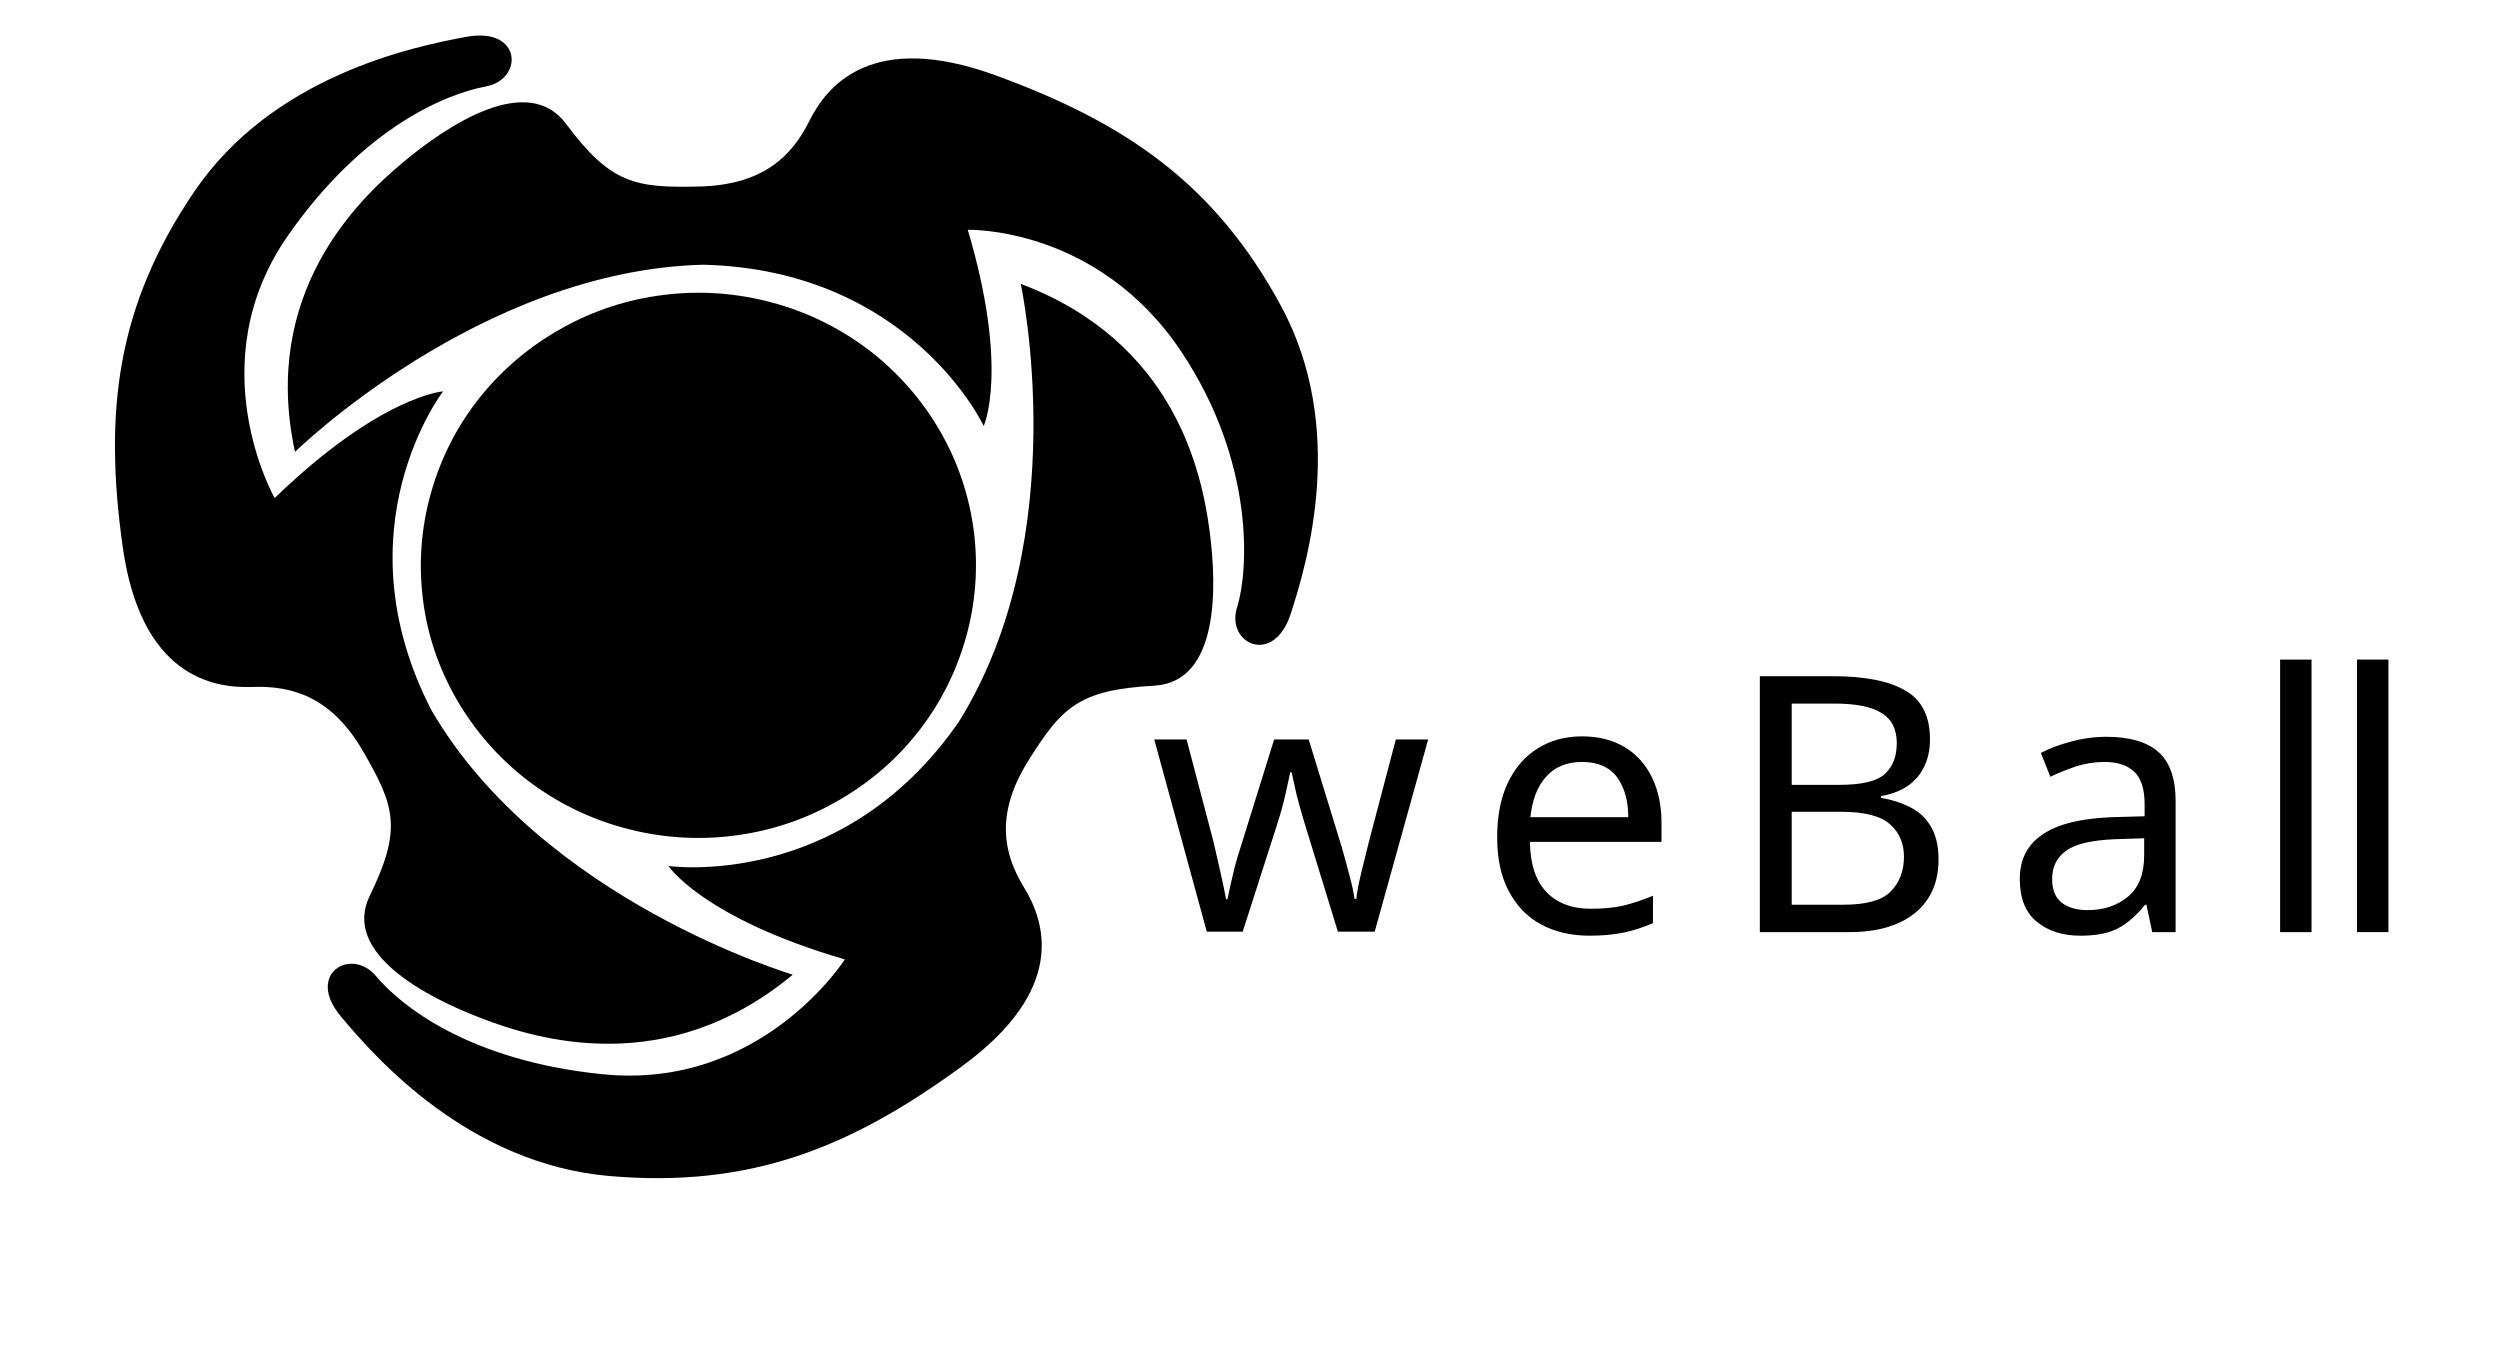
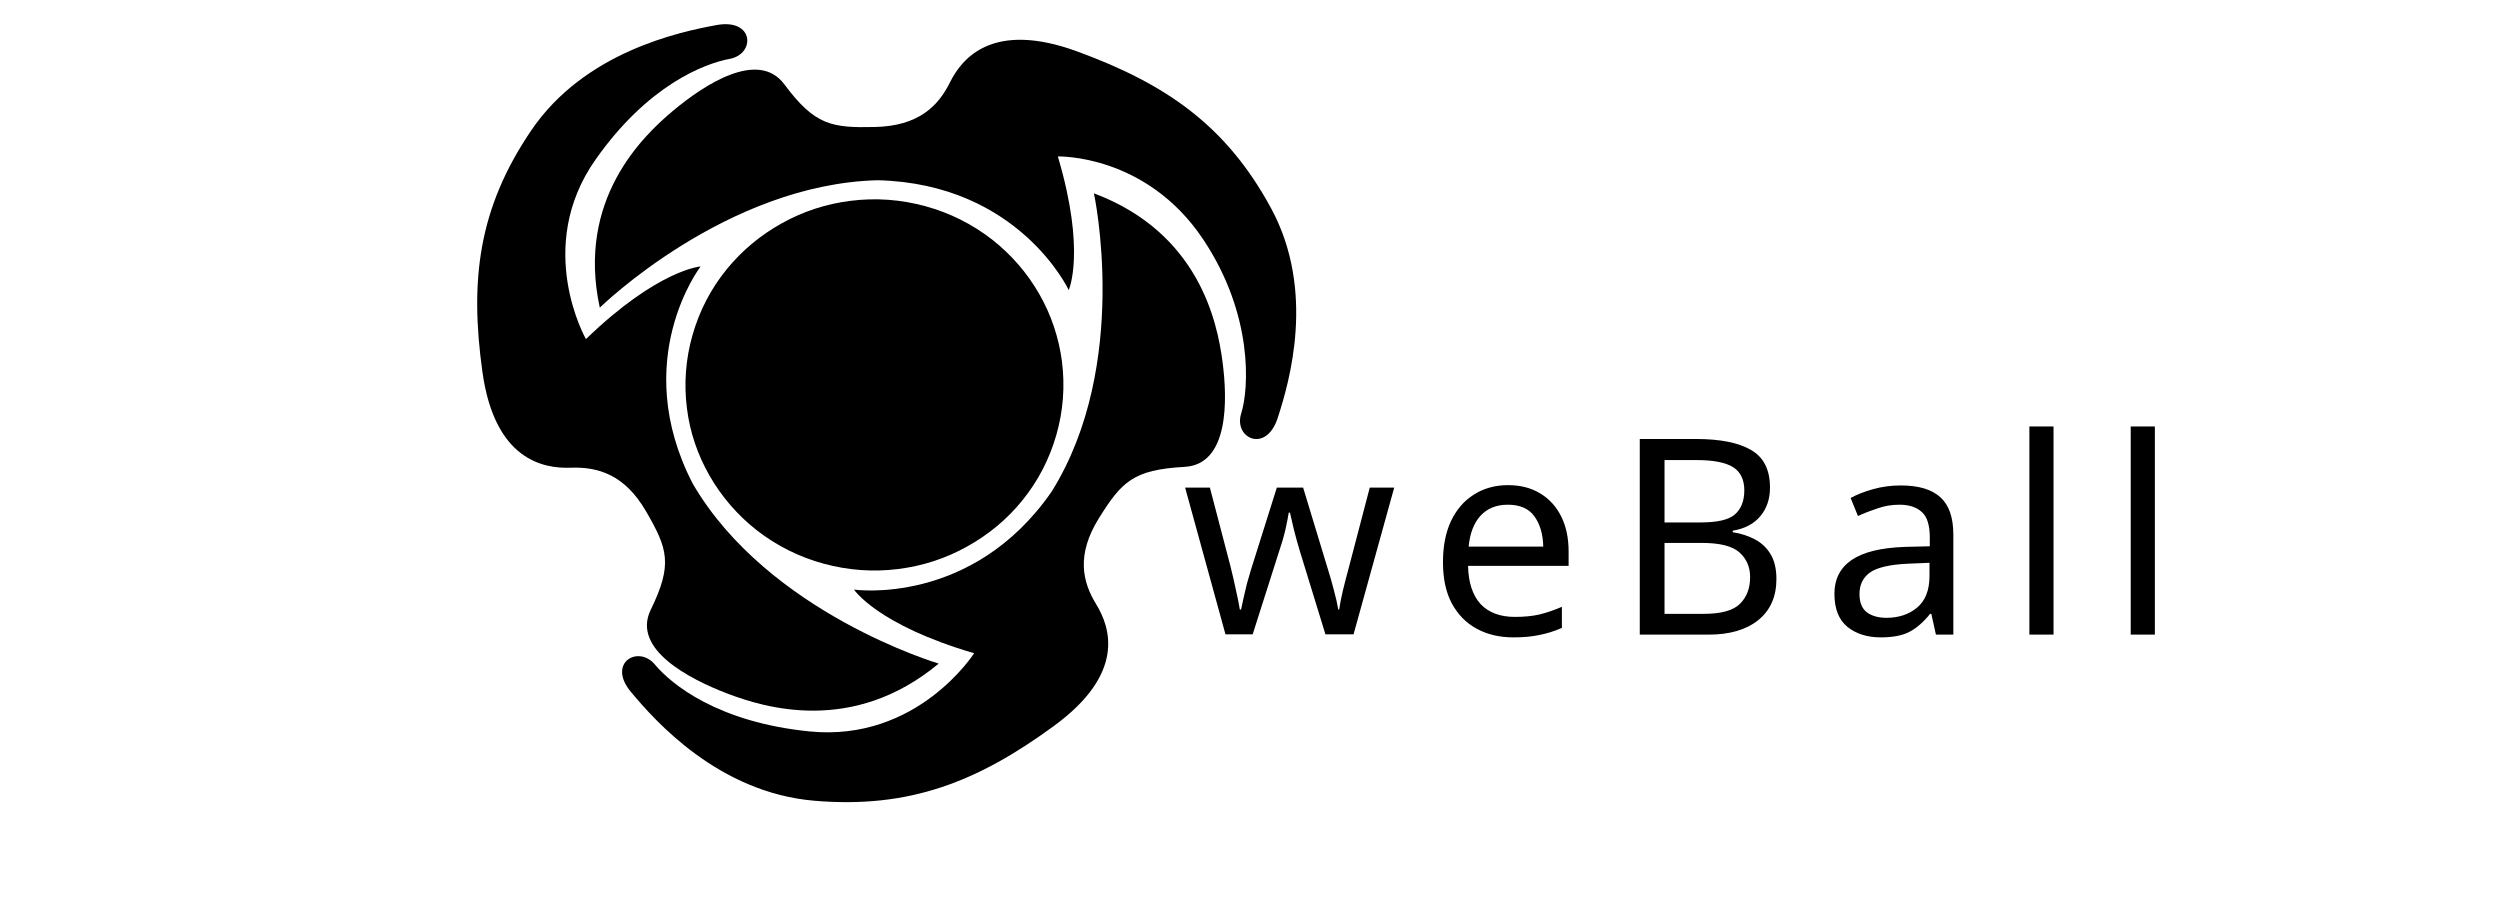
- <svg xmlns="http://www.w3.org/2000/svg" xmlns:xlink="http://www.w3.org/1999/xlink" width="87px" height="47px" viewBox="0 0 87 47" version="1.1">
+ <svg xmlns="http://www.w3.org/2000/svg" xmlns:xlink="http://www.w3.org/1999/xlink" width="87px" height="32px" viewBox="0 0 87 47" version="1.1">
  <defs>
    <path id="path-1" d="M0,0.237 L41.862,0.237 L41.862,40 L0,40" />
  </defs>
  <g id="Web" stroke="none" stroke-width="1" fill-rule="evenodd">
    <g id="00.00-Home-Page" transform="translate(-42, -13)">
      <g id="Bar">
        <g id="logo---black" transform="translate(46, 14)">
-           <text id="weBall" font-family="Avenir" font-size="12.49" font-weight="260" letter-spacing="1.567">
-             <tspan x="36.028" y="31.437">weBal</tspan>
-             <tspan x="76.96" y="31.437" letter-spacing="2.063">l</tspan>
+           <text id="weBall" font-family="Avenir" font-size="14" font-weight="260" letter-spacing="1.567">
+             <tspan x="36.028" y="31.437">weBall</tspan>
          </text>
          <g id="Page-1">
            <path d="M29.779,18.678 C29.779,23.813 25.535,27.981 20.305,27.981 C15.075,27.981 10.83,23.821 10.83,18.678 C10.83,13.535 15.075,9.376 20.305,9.376 C25.535,9.376 29.779,13.544 29.779,18.678" id="Fill-1" />
            <path d="M11.091,18.755 C11.184,19.175 11.31,19.594 11.47,19.996 C11.723,20.638 12.068,21.263 12.489,21.845 C12.447,22.358 12.506,23.197 13.012,24.198 C13.003,24.181 12.986,24.172 12.978,24.155 C12.944,24.113 12.911,24.061 12.877,24.018 C12.481,23.488 12.144,22.914 11.875,22.315 C11.378,21.203 11.1,19.988 11.091,18.764 C11.083,18.773 11.091,18.764 11.091,18.755 L11.091,18.755 Z M13.635,14.28 C13.651,14.263 13.668,14.245 13.685,14.228 L17.046,14.836 L17.947,18.344 L15.134,22.178 L12.919,21.417 C12.548,20.895 12.253,20.339 12.026,19.765 C11.748,19.046 11.58,18.302 11.538,17.549 C12.397,15.486 13.281,14.588 13.635,14.28 L13.635,14.28 Z M14.418,11.712 C15.159,11.113 15.984,10.591 16.886,10.275 C17.736,9.975 18.73,10.069 19.614,10.163 C19.682,10.172 20.524,10.266 20.524,10.292 L20.448,12.405 L17.239,14.263 L13.862,13.655 C13.955,13.124 14.106,12.354 14.199,11.892 C14.275,11.832 14.35,11.772 14.418,11.712 L14.418,11.712 Z M21.147,10.283 C21.947,10.035 23.682,10.403 24.381,10.566 C25.105,10.917 25.779,11.361 26.377,11.883 C26.907,12.337 27.379,12.851 27.791,13.415 C27.775,13.433 27.606,14.374 27.505,14.707 L24.162,14.87 L21.063,12.397 L21.147,10.283 Z M28.92,17.788 C28.92,18.139 28.886,18.636 28.777,19.217 C28.65,19.876 28.457,20.501 28.187,21.083 C27.977,21.528 27.733,21.947 27.446,22.341 C26.655,22.7 25.711,22.777 25.198,22.795 L23,18.807 L24.305,15.452 L27.615,15.29 C28.221,16.06 28.642,16.975 28.92,17.788 L28.92,17.788 Z M28.752,21.323 C29.029,20.732 29.232,20.09 29.366,19.431 C29.4,19.602 29.425,19.748 29.442,19.859 C29.383,20.279 29.299,20.698 29.181,21.117 C28.811,22.401 28.179,23.548 27.362,24.506 C27.581,23.95 27.724,23.342 27.817,22.88 C28.17,22.401 28.49,21.879 28.752,21.323 L28.752,21.323 Z M15.605,22.555 L18.41,18.73 L22.435,19.055 L24.675,23.12 C24.052,24.515 22.671,25.516 22.671,25.516 C22.663,25.516 21.871,25.807 20.709,25.875 C20.027,25.918 19.362,25.884 18.721,25.764 C18.199,25.67 17.685,25.524 17.197,25.328 L15.605,22.555 Z M23.429,27.159 C23.328,27.202 23.227,27.244 23.126,27.279 C22.587,27.467 22.014,27.578 21.45,27.647 C20.237,27.792 18.999,27.707 17.82,27.381 C17.037,27.167 16.262,26.842 15.563,26.432 C15.9,26.397 16.33,26.269 17.088,25.927 C17.585,26.123 18.098,26.26 18.629,26.355 C19.319,26.474 20.044,26.517 20.776,26.466 C21.433,26.423 21.981,26.32 22.351,26.226 C22.789,26.534 23.37,26.911 23.648,27.099 C23.606,27.073 23.471,27.142 23.429,27.159 L23.429,27.159 Z M11.883,23.325 C12.498,24.395 13.306,25.328 14.283,26.098 C15.294,26.885 16.447,27.467 17.702,27.809 C18.957,28.152 20.246,28.246 21.526,28.083 C22.764,27.929 23.951,27.544 25.038,26.936 C26.133,26.329 27.084,25.542 27.859,24.583 C28.667,23.591 29.249,22.461 29.602,21.229 C29.956,19.996 30.048,18.73 29.888,17.472 C29.728,16.257 29.341,15.093 28.726,14.023 C28.112,12.953 27.303,12.02 26.326,11.25 C25.316,10.463 24.162,9.881 22.907,9.539 C21.652,9.196 20.364,9.102 19.083,9.265 C17.845,9.419 16.658,9.804 15.572,10.412 C14.477,11.019 13.534,11.806 12.751,12.765 C11.942,13.758 11.361,14.887 11.007,16.12 C10.654,17.352 10.561,18.618 10.721,19.876 C10.872,21.092 11.268,22.255 11.883,23.325 L11.883,23.325 Z" id="Fill-3" />
            <path d="M30.234,13.826 C30.234,13.826 31.127,11.866 29.678,6.997 C29.678,6.997 34.184,6.86 37.106,11.233 C39.683,15.093 39.447,18.875 39.051,20.133 C38.647,21.391 40.315,22.195 40.913,20.373 C41.51,18.541 42.875,13.886 40.576,9.641 C38.277,5.397 35.186,3.283 30.672,1.631 C26.335,0.04 24.768,1.991 24.162,3.215 C23.555,4.438 22.545,5.44 20.33,5.491 C18.115,5.542 17.256,5.405 15.698,3.309 C14.359,1.512 11.588,3.343 10.022,4.652 C8.455,5.962 5.07,9.205 6.266,14.725 C6.266,14.725 12.708,8.409 20.473,8.212 C27.699,8.392 30.234,13.826 30.234,13.826" id="Fill-5" />
            <path d="M19.26,29.136 C19.26,29.136 20.448,30.941 25.4,32.388 C25.4,32.388 22.503,36.94 16.978,36.384 C12.296,35.914 9.929,33.979 9.078,32.961 C8.228,31.951 6.62,32.884 7.857,34.365 C9.095,35.854 12.338,39.508 17.222,39.927 C22.107,40.346 25.594,38.943 29.459,36.119 C33.173,33.415 32.356,31.061 31.64,29.889 C30.924,28.725 30.621,27.347 31.775,25.49 C32.937,23.633 33.518,23.008 36.154,22.863 C38.42,22.743 38.361,19.466 38.091,17.455 C37.822,15.452 36.887,10.899 31.522,8.88 C31.522,8.88 33.417,17.617 29.366,24.121 C25.29,30.009 19.26,29.136 19.26,29.136" id="Fill-7" />
            <g id="Group-11">
              <mask id="mask-2">
                <use xlink:href="#path-1" />
              </mask>
              <g id="Clip-10" />
              <path d="M11.42,12.619 C11.42,12.619 9.239,12.773 5.558,16.333 C5.558,16.333 2.889,11.644 6.047,7.16 C8.716,3.36 11.588,2.256 12.91,2.008 C14.224,1.76 14.165,-0.063 12.245,0.279 C10.325,0.63 5.491,1.657 2.771,5.653 C0.051,9.65 -0.387,13.338 0.27,18.028 C0.901,22.521 3.394,22.957 4.775,22.906 C6.165,22.854 7.537,23.248 8.632,25.139 C9.727,27.031 10.013,27.835 8.868,30.171 C7.891,32.182 10.847,33.706 12.767,34.442 C14.687,35.177 19.201,36.564 23.589,32.918 C23.589,32.918 14.873,30.343 11.016,23.719 C7.748,17.386 11.42,12.619 11.42,12.619" id="Fill-9" />
            </g>
          </g>
        </g>
      </g>
    </g>
  </g>
</svg>
